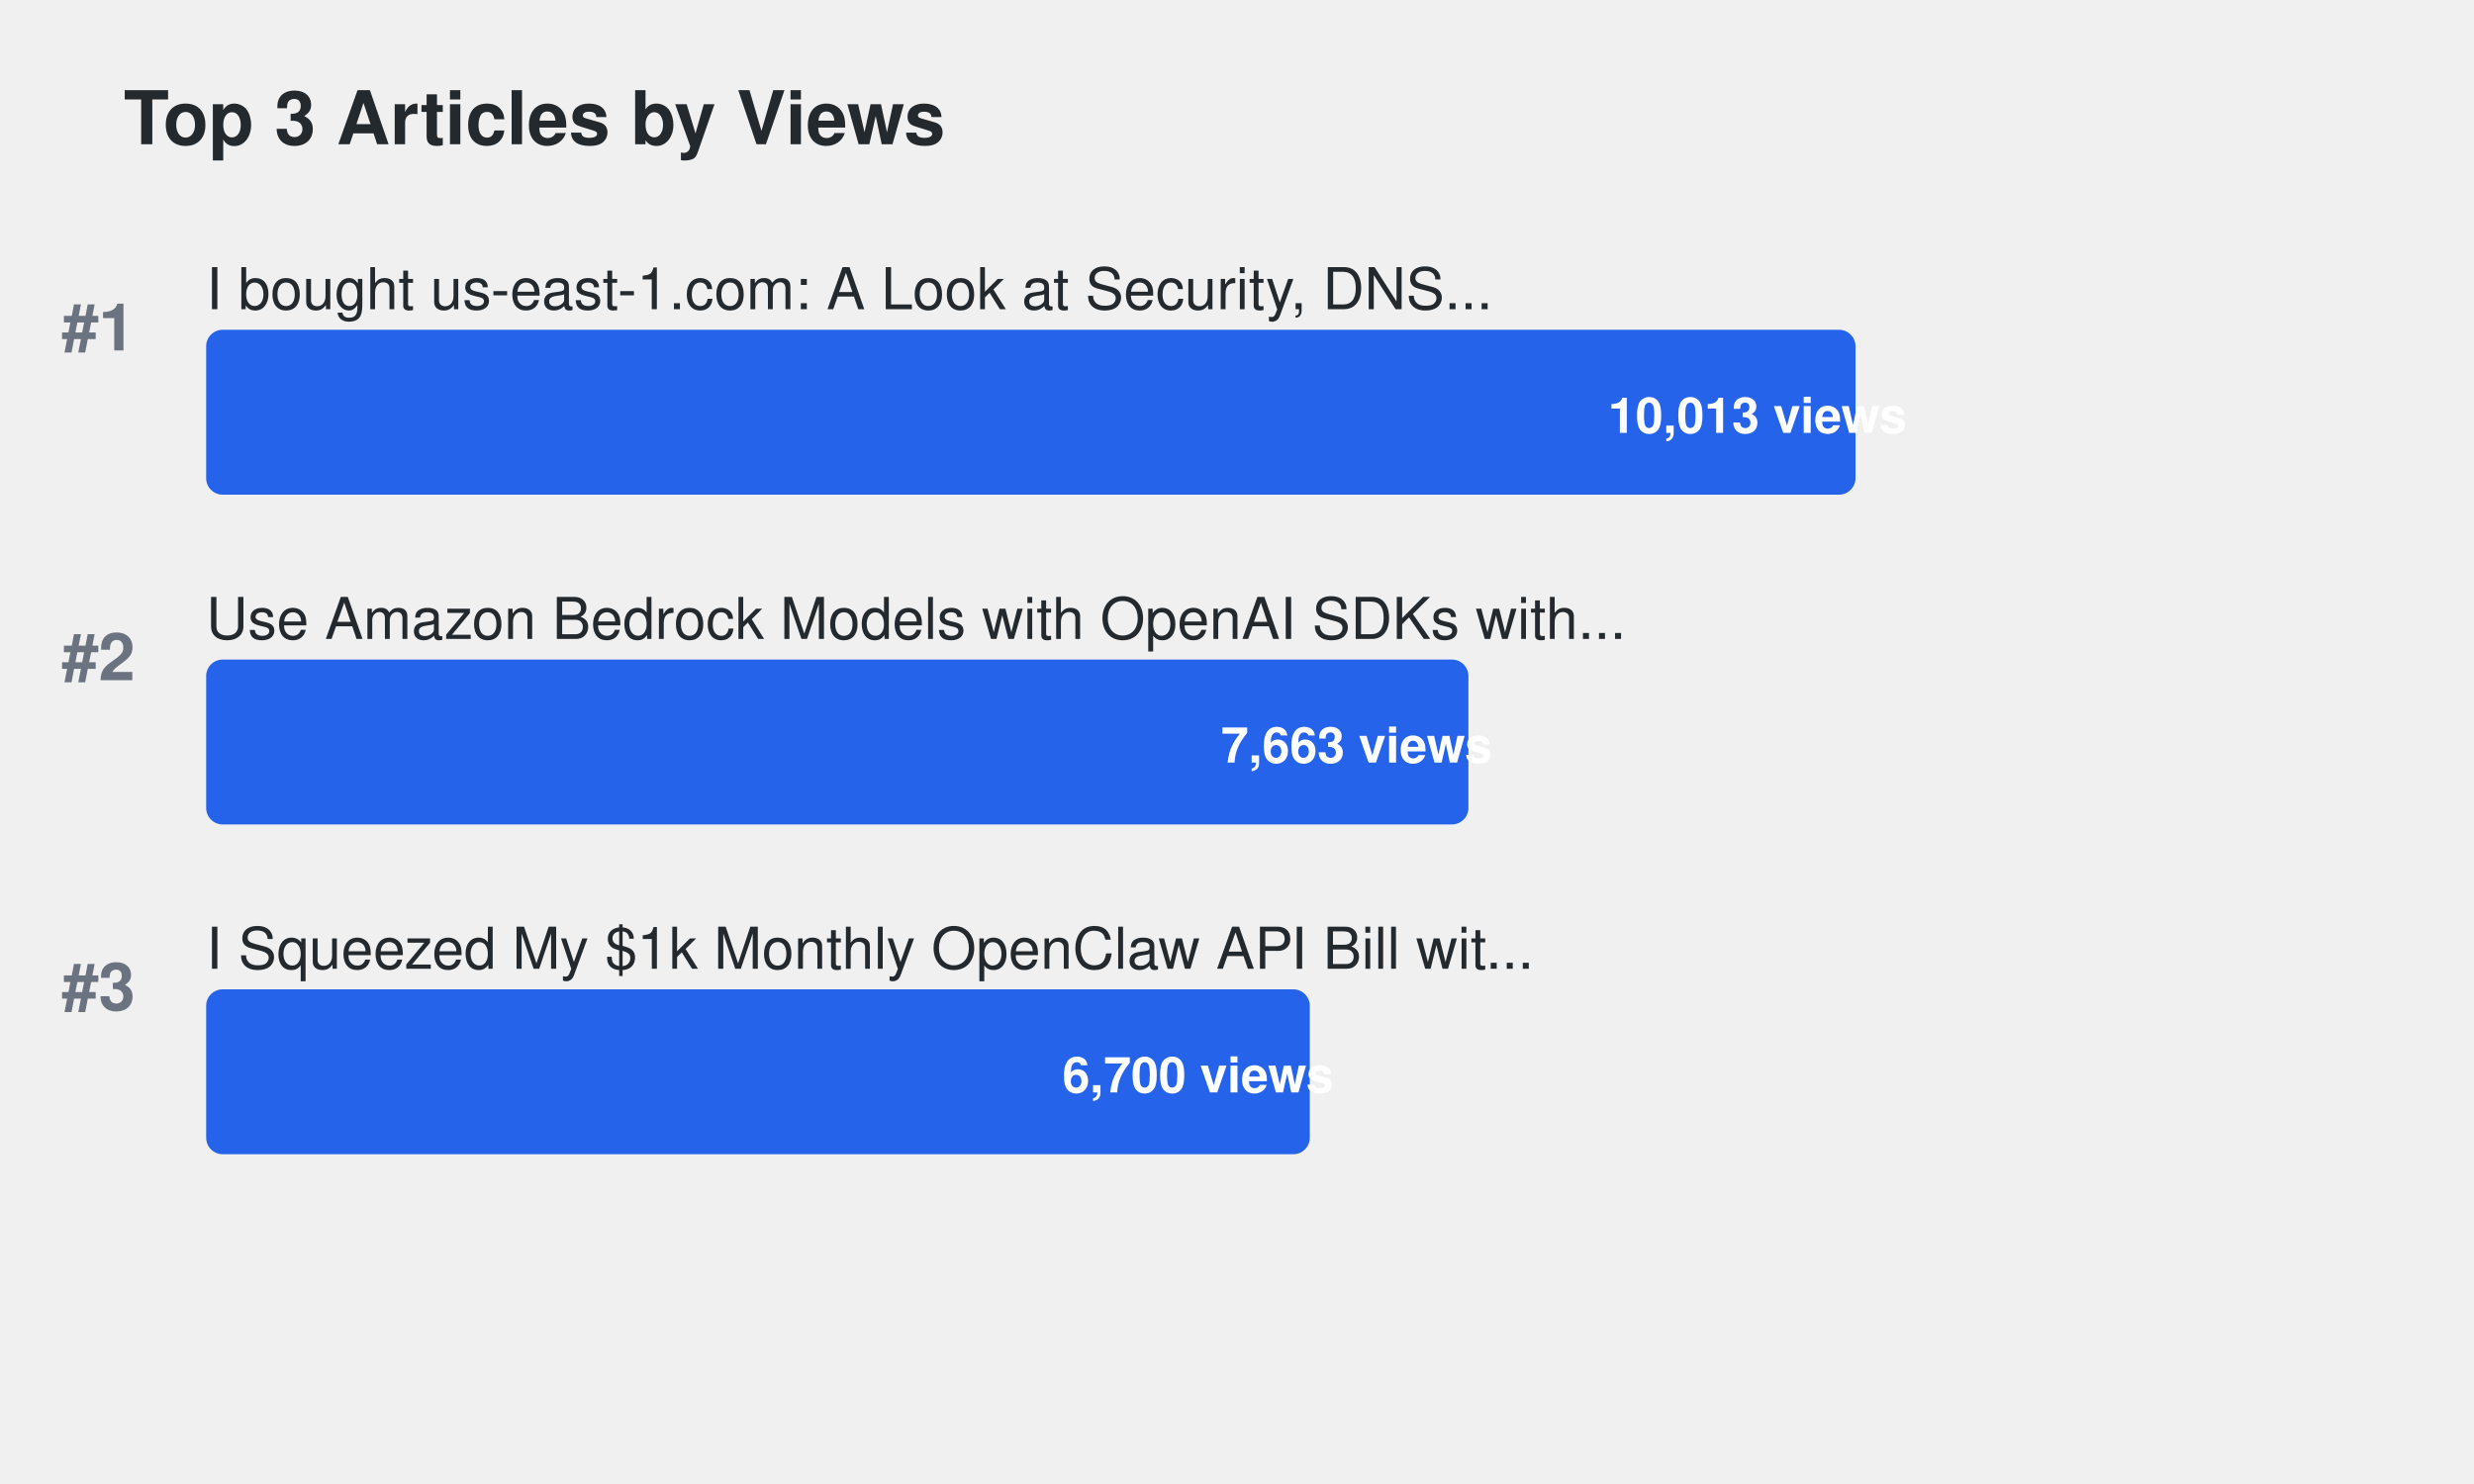
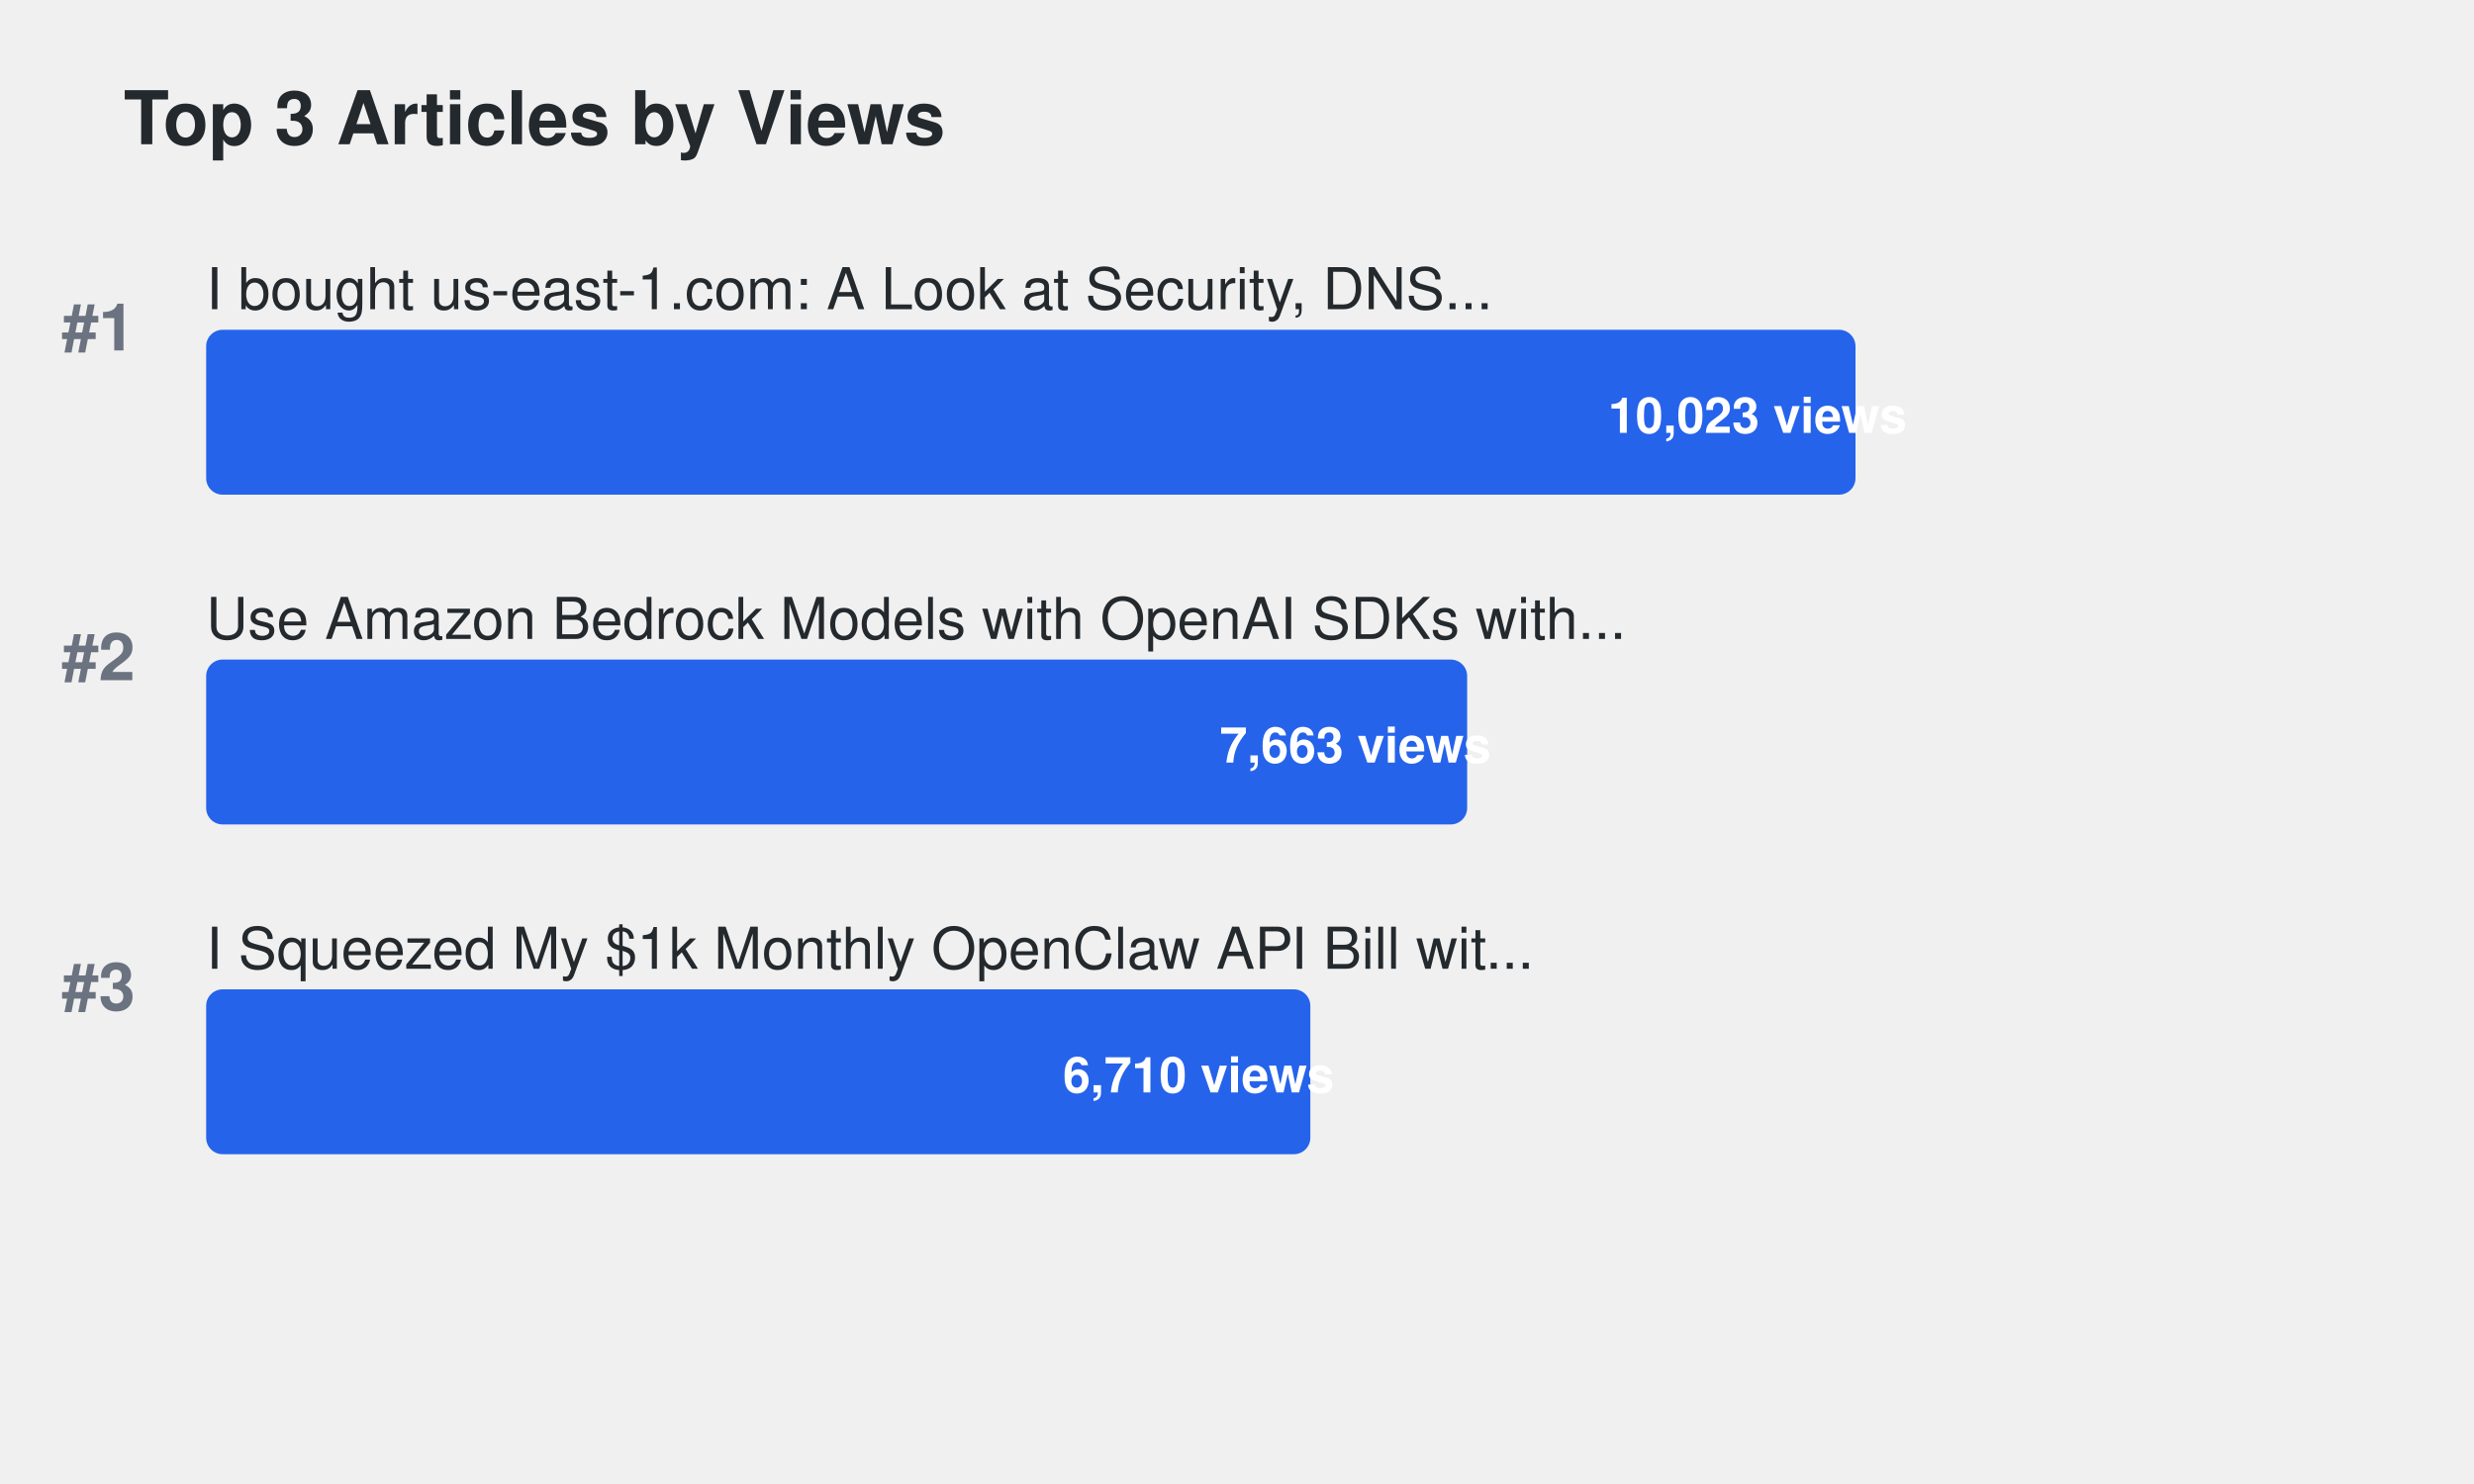
<svg xmlns="http://www.w3.org/2000/svg" width="600" height="360">
  <defs>
    <style>
.title { font-family: -apple-system, BlinkMacSystemFont, "Segoe UI", Helvetica, Arial, sans-serif; font-size: 18px; font-weight: 600; fill: #24292e; }
.article-title { font-family: -apple-system, BlinkMacSystemFont, "Segoe UI", Helvetica, Arial, sans-serif; font-size: 14px; font-weight: 500; fill: #24292e; }
.metric-value { font-family: -apple-system, BlinkMacSystemFont, "Segoe UI", Helvetica, Arial, sans-serif; font-size: 12px; font-weight: 600; fill: #ffffff; }
.rank { font-family: -apple-system, BlinkMacSystemFont, "Segoe UI", Helvetica, Arial, sans-serif; font-size: 16px; font-weight: 700; fill: #6b7280; }
.bar { rx: 4; ry: 4; }
.bar:hover { opacity: 0.8; cursor: pointer; }
a { text-decoration: none; }
a:hover .article-title { fill: #0969da; text-decoration: underline; }
a:hover .bar { opacity: 0.9; }
</style>
  </defs>
  <text x="30" y="35" class="title">Top 3 Articles by Views</text>
  <text x="15" y="85" class="rank">#1</text>
  <a href="https://dev.to/aws-builders/i-bought-us-east-1com-a-look-at-security-dns-traffic-and-protecting-aws-users-15ng" target="_blank">
    <text x="50" y="75" class="article-title">I bought us-east-1.com: A Look at Security, DNS...</text>
    <rect x="50" y="80" width="400.0" height="40" fill="#2563eb" class="bar">
</rect>
-     <text x="390.0" y="105" class="metric-value" fill="#ffffff">10,013 views</text>
+     <text x="390.0" y="105" class="metric-value" fill="#ffffff">10,023 views</text>
  </a>
  <text x="15" y="165" class="rank">#2</text>
  <a href="https://dev.to/aws-builders/use-amazon-bedrock-models-via-an-openai-api-compatible-serverless-endpoint-now-without-fixed-cost-5hf5" target="_blank">
    <text x="50" y="155" class="article-title">Use Amazon Bedrock Models with OpenAI SDKs with...</text>
-     <rect x="50" y="160" width="306.122" height="40" fill="#2563eb" class="bar">
+     <rect x="50" y="160" width="305.817" height="40" fill="#2563eb" class="bar">
</rect>
-     <text x="296.122" y="185" class="metric-value" fill="#ffffff">7,663 views</text>
+     <text x="295.817" y="185" class="metric-value" fill="#ffffff">7,663 views</text>
  </a>
  <text x="15" y="245" class="rank">#3</text>
  <a href="https://dev.to/aws-builders/i-squeezed-my-1k-monthly-openclaw-api-bill-with-20month-in-aws-credits-heres-the-exact-setup-3gj4" target="_blank">
    <text x="50" y="235" class="article-title">I Squeezed My $1k Monthly OpenClaw API Bill wit...</text>
-     <rect x="50" y="240" width="267.652" height="40" fill="#2563eb" class="bar">
+     <rect x="50" y="240" width="267.784" height="40" fill="#2563eb" class="bar">
</rect>
-     <text x="257.652" y="265" class="metric-value" fill="#ffffff">6,700 views</text>
+     <text x="257.784" y="265" class="metric-value" fill="#ffffff">6,710 views</text>
  </a>
</svg>
